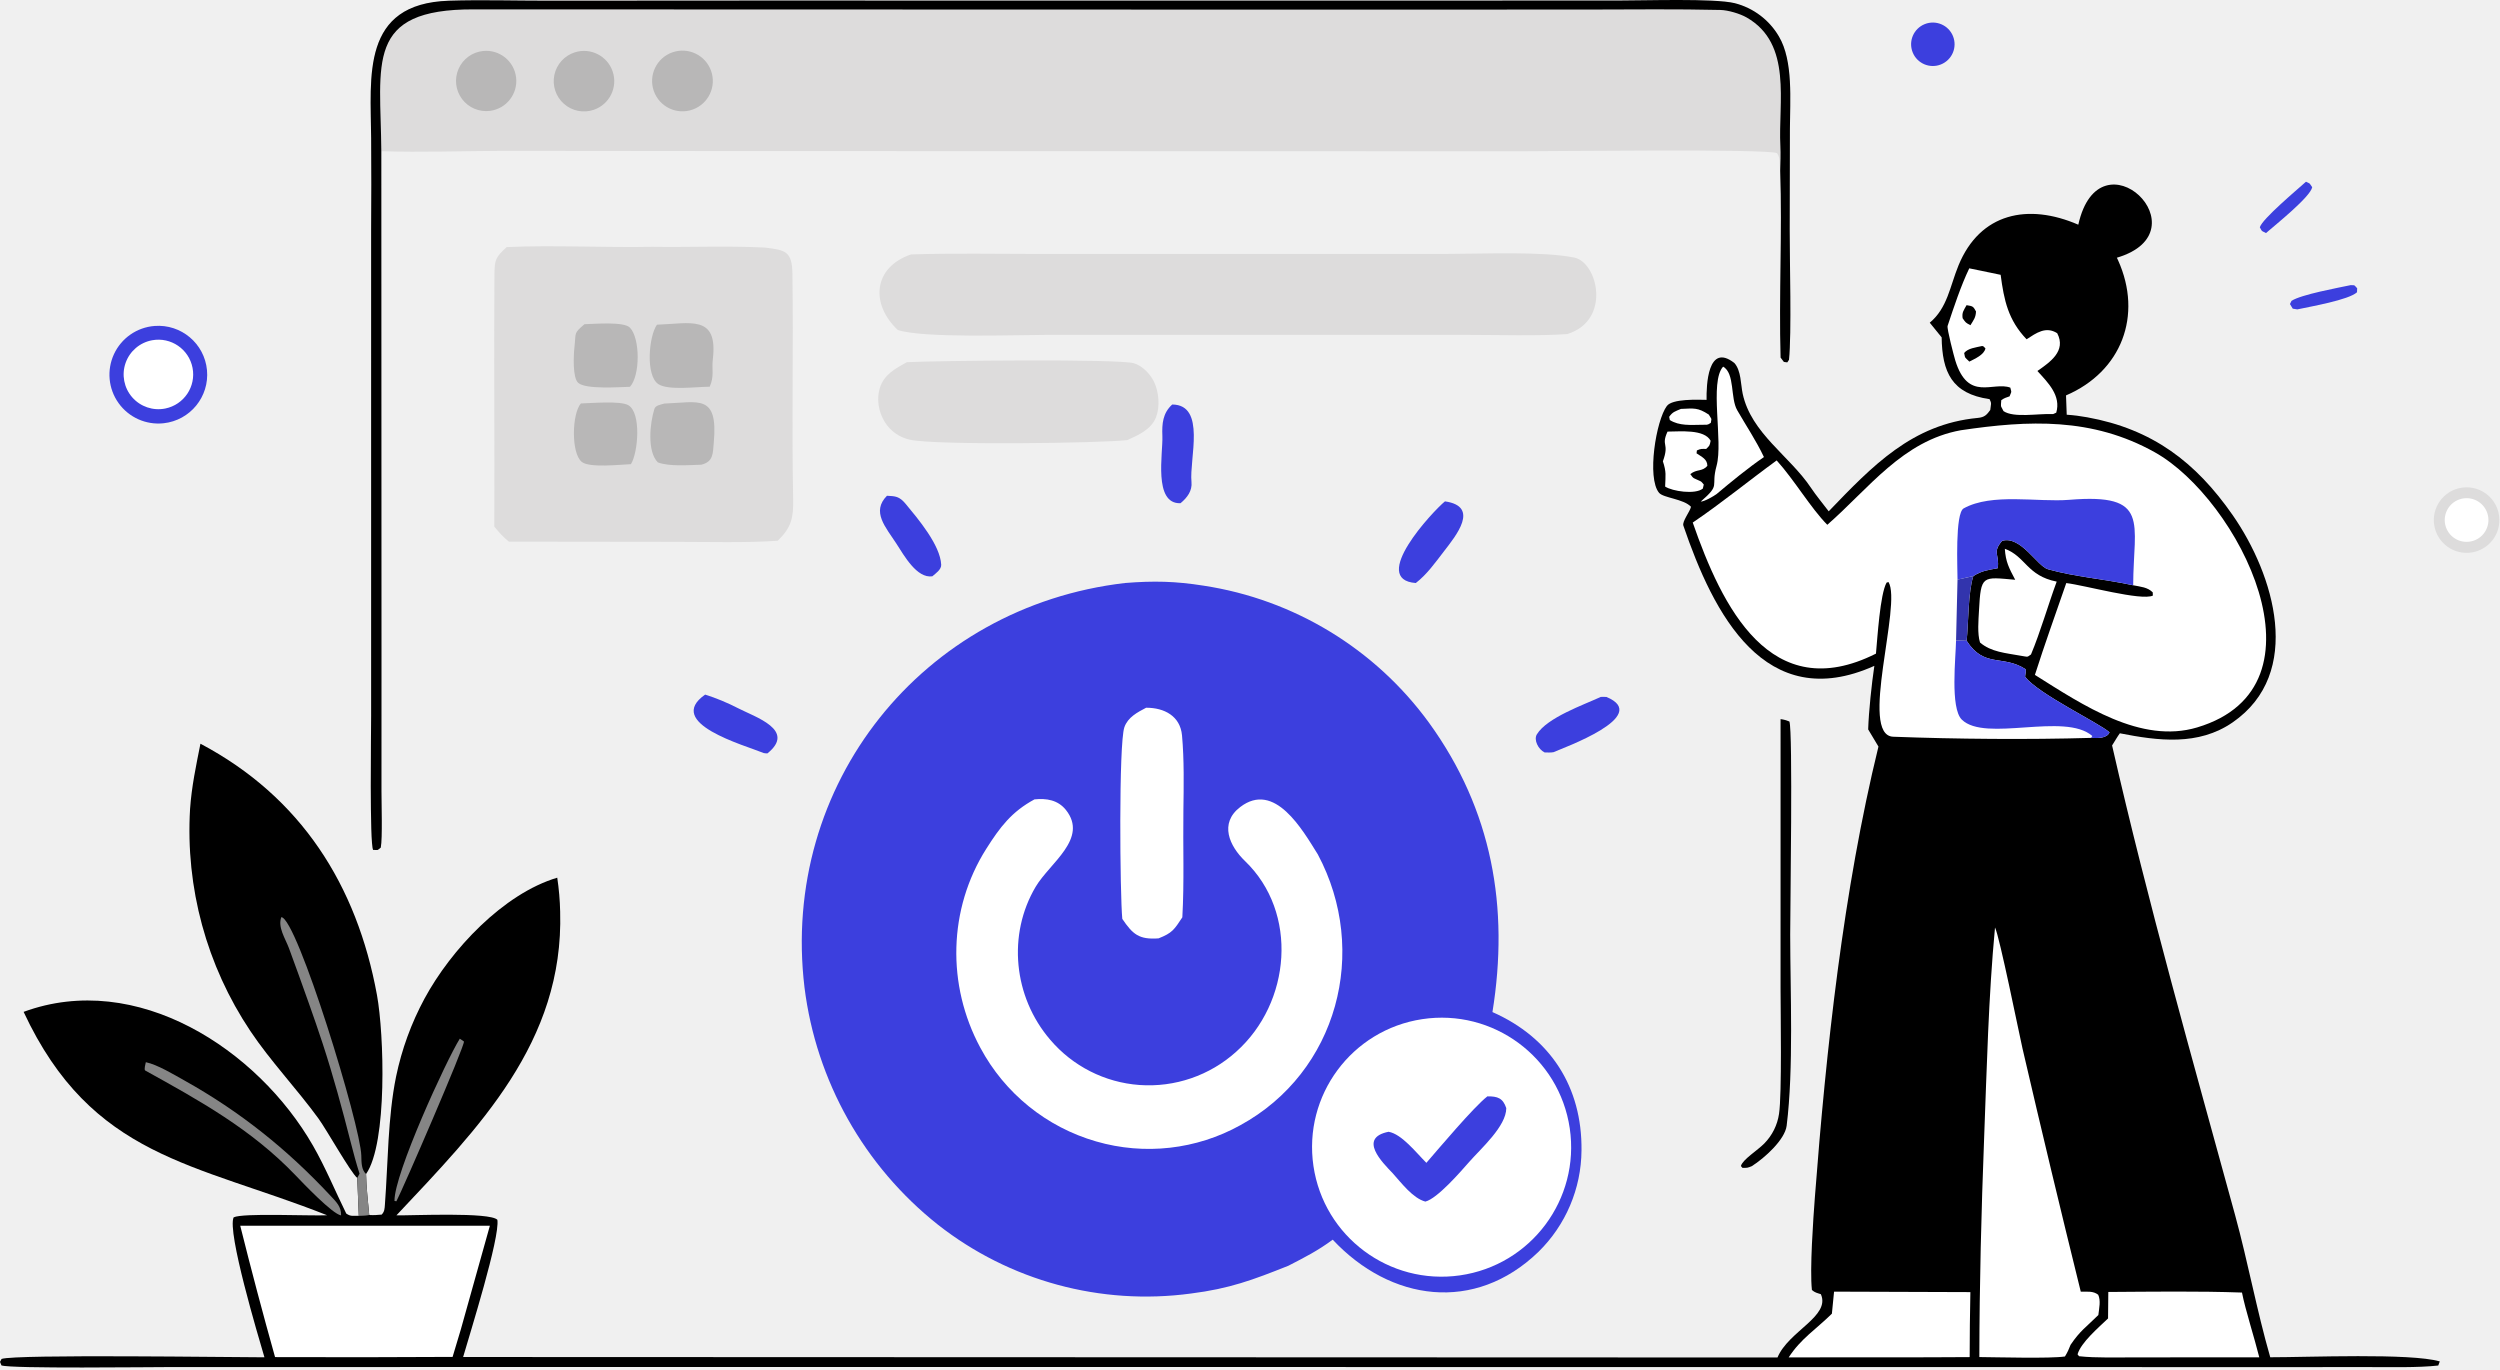
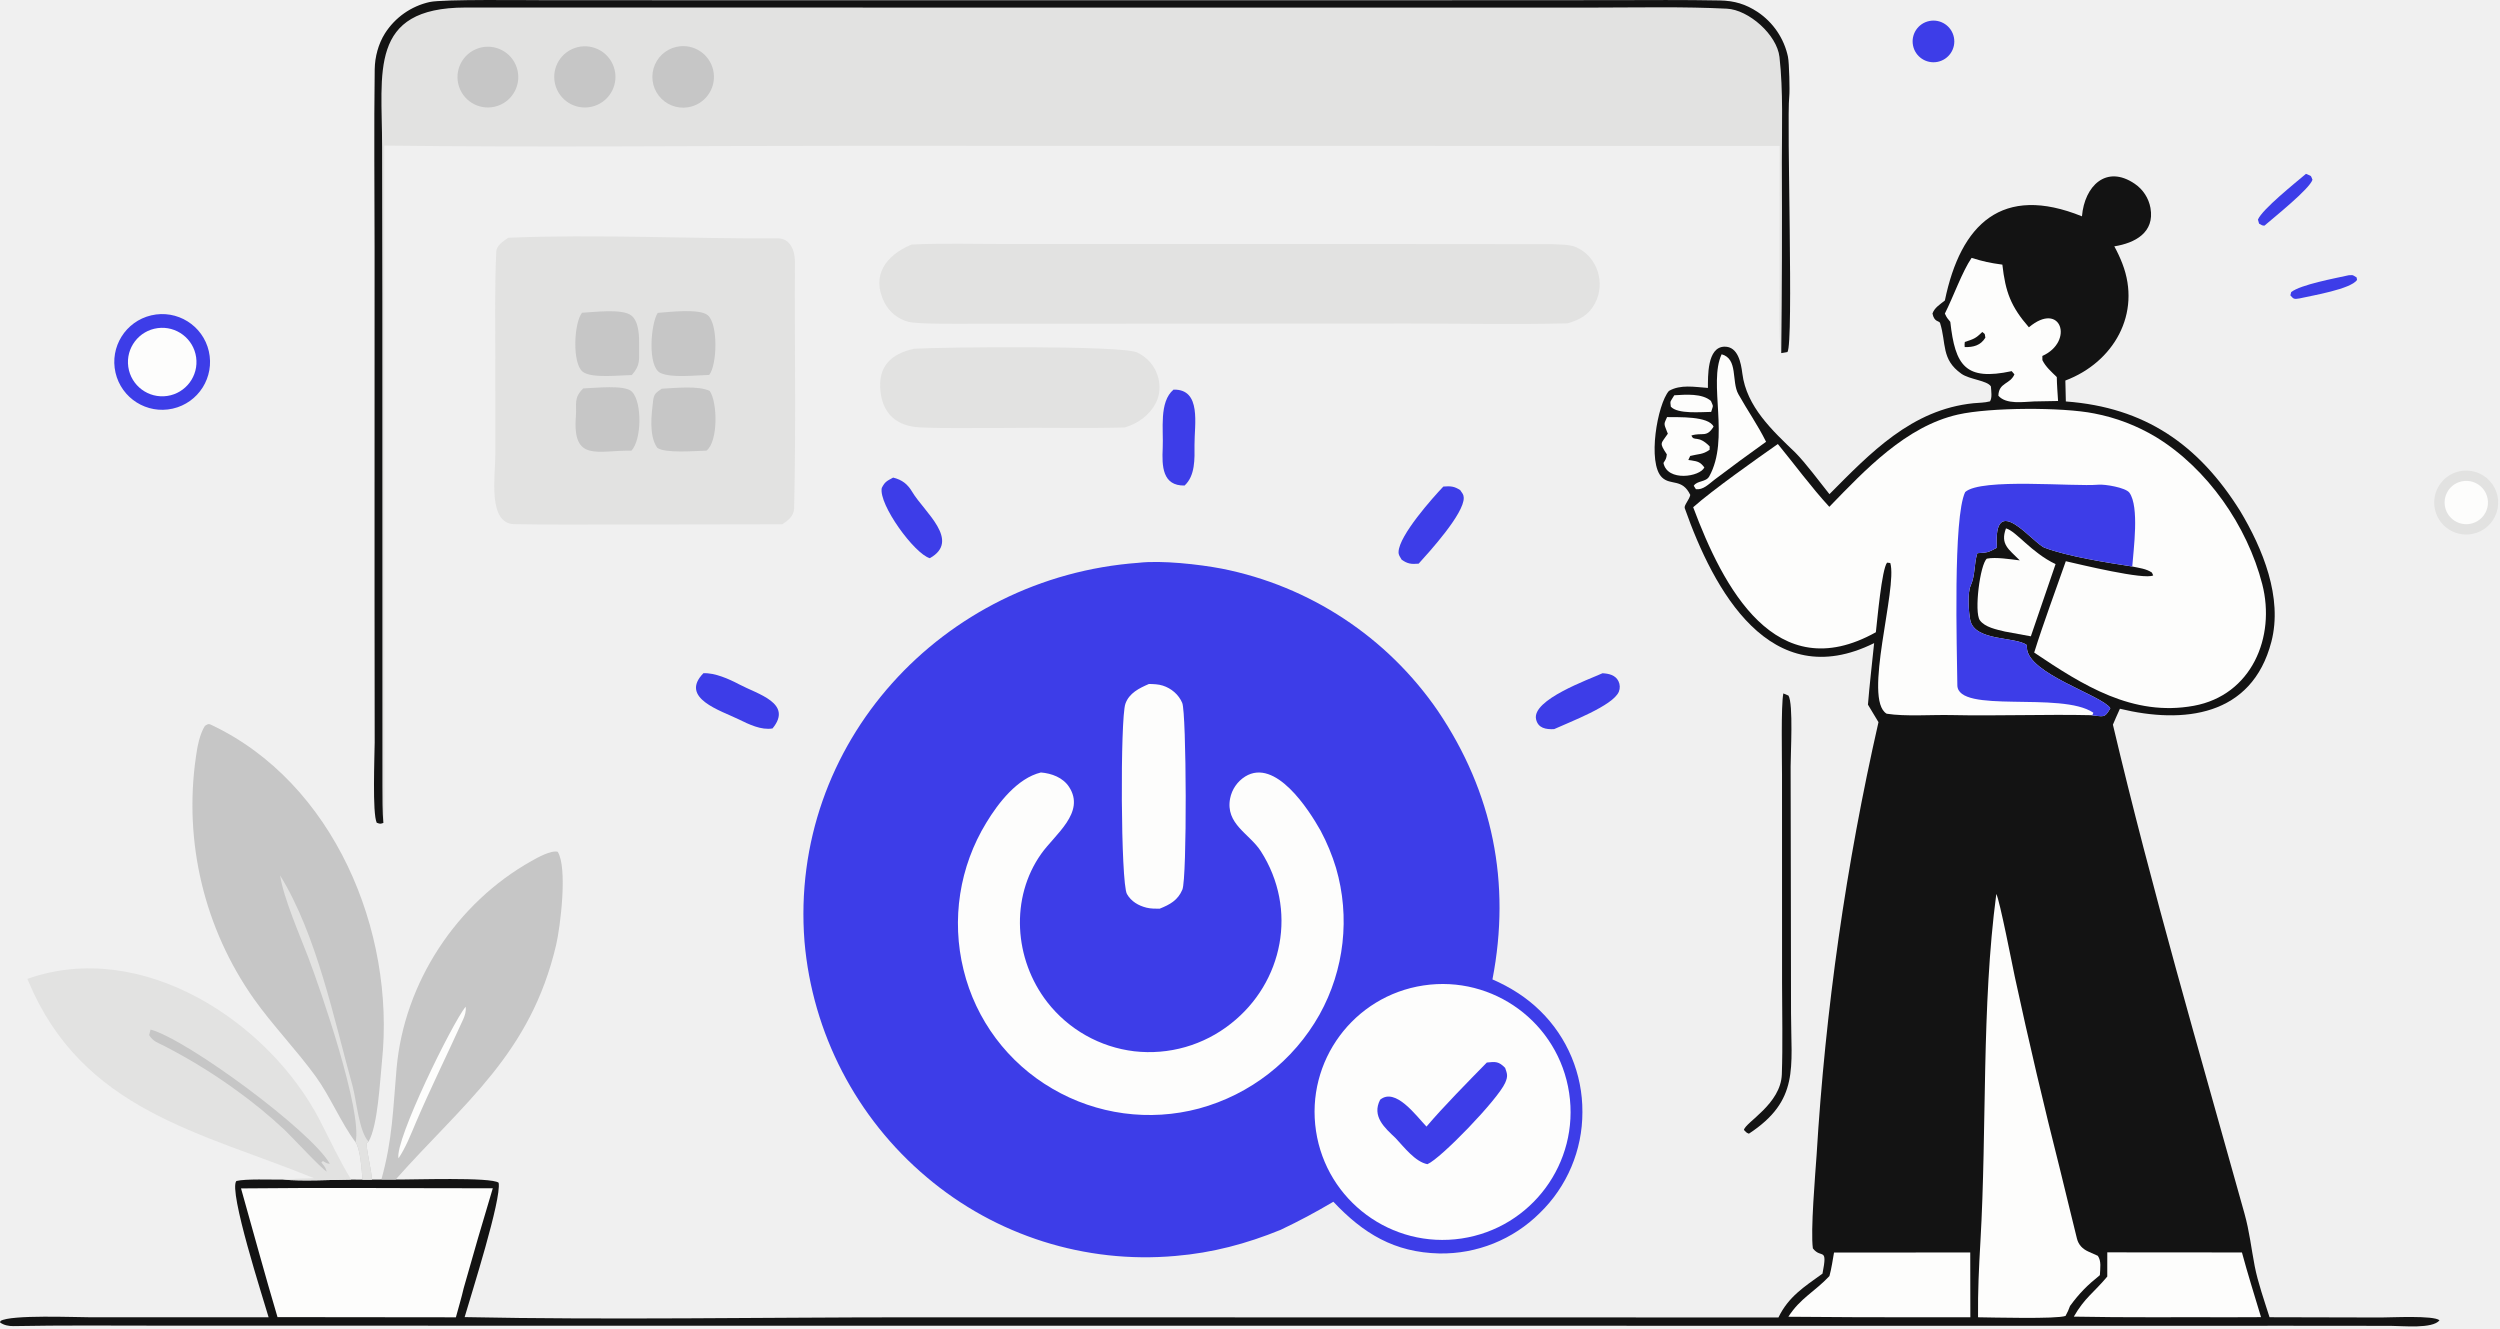
- <svg xmlns="http://www.w3.org/2000/svg" width="1004" height="550" viewBox="0 0 1004 550" fill="none">
-   <path d="M834.646 90.238C843.246 51.736 885.846 92.902 850.138 103.498C850.311 103.851 850.477 104.206 850.635 104.562C860.581 126.657 852.054 149.207 829.713 158.795L829.994 166.548C832.745 166.732 835.482 167.076 838.197 167.577C864.326 172.31 881.763 185.464 896.678 206.922C913.236 230.742 925.343 270.313 896.599 290.13C882.829 299.623 866.681 297.507 851.334 294.489C850.527 295.539 848.993 298.144 848.215 299.378C862.634 362.664 880.474 425.355 897.607 487.953C902.807 506.953 906.293 526.176 911.731 545.076C926.747 545.097 968.016 543.319 979.82 546.746L979.201 548.395C971.069 549.309 959.51 549.014 951.163 549.021L905.177 549.036L755.286 549.007L274.267 548.992L68.951 549.007C60.551 549.007 4.455 549.72 0.584 548.352L0 546.94L0.629 545.745C6.221 543.809 93.755 545.097 106.2 545.09C103.671 536.472 91.135 494.591 93.833 488.889C97.482 487.068 124.286 488.371 131.396 488.054C78.391 467.038 36.89 465.116 9.481 406.364C54.895 389.649 103.481 421.356 125.719 460.133C130.692 468.809 134.616 478.334 139.051 487.355C140.88 488.615 141.567 488.198 144.092 488.248L148.281 487.946C150.324 488.054 151.241 487.967 153.291 487.78C154.436 486.527 154.441 485.592 154.588 483.648C155.842 467.052 155.723 448.679 159.07 432.332C161.338 421.411 165.179 410.878 170.473 401.061C181.125 381.345 202.146 358.928 223.788 352.479C224.47 356.995 224.862 361.55 224.961 366.116C226.487 418.576 192.096 453.068 159.2 488.09C165.459 488.198 196.769 486.7 199.746 489.875C200.849 496.953 188.741 535.457 185.993 544.975L713.845 545.169C718.274 534.535 735.235 528.632 731.259 519.747C729.747 519.258 728.89 519.121 727.665 518.077C726.765 509.804 728.191 489.53 728.861 480.703C733.377 421.502 740.291 357.406 754.385 299.825L750.259 292.936C750.496 285.533 751.656 274.743 752.736 267.409C708.724 287.139 688.068 246.357 676.04 211.093C675.471 209.434 678.727 205.41 679.109 203.521C676.105 200.332 667.996 199.989 666.267 197.9C661.319 191.92 665.086 168.839 669.407 163.045C671.618 160.079 681.917 160.515 685.36 160.582C685.259 154.952 685.771 137.366 696.531 145.791C699.275 148.847 699.073 154.488 699.858 158.11C703.279 174.011 718.677 183.036 727.284 195.9C729.423 199.104 732.188 202.389 734.407 205.348C751.973 187.097 767.889 170.351 794.206 167.844C797.065 167.571 797.836 166.614 799.291 164.654C799.536 162.172 799.953 162.146 799.017 160.303C783.806 158.117 779.975 149.407 779.766 135.482L774.991 129.596C782.107 123.678 783.079 115.011 786.55 106.556C795.193 85.521 814.423 81.483 834.646 90.238Z" fill="black" />
-   <path d="M733.845 210.758C750.532 196.182 764.116 177.016 787.458 172.788C814.725 168.739 840.185 167.585 865.306 181.599C898.86 200.321 937.536 275.666 882.353 292.14C859.803 298.871 836.519 283.181 817.217 271.039C821.106 258.866 825.622 246.256 829.814 234.16C837.253 235.048 859.918 241.381 864.585 239.194L864.542 237.894C862.454 235.795 859.731 235.664 856.685 235.045C845.291 232.559 833.119 231.651 822.431 228.599C818.204 227.39 811.412 214.919 804.023 217.221C799.946 221.972 803.122 222.74 802.287 228.197C798.138 228.975 796.079 229.134 792.514 231.323C790.389 237.384 790.555 250.385 789.813 257.358C796.878 268.343 804.181 262.859 813.342 268.666C813.911 269.027 813.213 271.224 813.292 271.84C818.816 278.849 842.936 290.315 847.185 294.103C846.105 296.622 842.28 296.465 839.774 296.334C814.221 297.077 785.78 296.825 760.313 295.87C746.391 295.347 763.95 242.599 758.411 233.736L757.655 233.981C755.034 238.566 753.975 256.246 753.384 262.498C710.978 283.827 691.496 243.51 679.807 209.859C691.367 202.047 702.206 193.133 713.513 184.906C720.615 192.769 727.291 204.167 733.845 210.758Z" fill="white" />
-   <path d="M786.14 232.782C786.154 228.466 785.095 206.117 788.603 204.169C799.968 197.863 818.348 201.769 831.031 200.725C863.793 198.029 856.771 209.784 856.685 235.045C845.291 232.559 833.119 231.651 822.431 228.599C818.204 227.39 811.412 214.919 804.023 217.221C799.946 221.972 803.122 222.74 802.287 228.197C798.138 228.975 796.079 229.134 792.514 231.323L786.14 232.782Z" fill="#3C3FDE" />
-   <path d="M785.549 257.246C786.997 257.25 788.365 257.226 789.813 257.358C796.878 268.343 804.181 262.859 813.342 268.666C813.911 269.027 813.213 271.224 813.292 271.84C818.816 278.849 842.936 290.315 847.185 294.103C846.105 296.622 842.28 296.465 839.774 296.334L840.278 295.577C829.172 285.888 797.332 298.239 787.875 289.012C783.115 284.369 785.463 263.808 785.549 257.246Z" fill="#3C3FDE" />
-   <path d="M786.14 232.782L792.514 231.323C790.389 237.384 790.555 250.385 789.813 257.358C788.365 257.226 786.997 257.25 785.549 257.246L786.14 232.782Z" fill="#3234AD" />
-   <path d="M96.483 492.266H196.731L185.052 533.959L181.761 544.932C157.995 545.076 134.229 545.105 110.462 545.011C105.545 527.501 100.884 509.912 96.483 492.266Z" fill="white" />
-   <path d="M801.199 372.473C803.058 376.284 810.786 414.678 812.233 421.057C819.803 453.675 827.603 486.239 835.64 518.739C838.341 518.768 840.624 518.401 842.633 519.97C843.735 522.353 843.015 525.341 842.698 528.113C837.923 532.858 835.395 534.362 831.542 540.086C830.721 542.131 830.411 542.873 829.288 544.759C823.533 545.659 801.912 545.054 794.905 544.997C794.955 515.362 795.697 486.621 796.828 456.988C797.894 429.131 798.571 400.232 801.199 372.473Z" fill="white" />
-   <path d="M846.695 518.854C864.499 518.746 882.613 518.458 900.38 519.092C901.684 525.845 905.443 537.494 907.33 545.112L894.698 545.104L858.19 545.126C851.341 545.119 841.539 545.414 834.942 544.658L834.351 543.902C835.654 539.193 842.878 533.059 846.595 529.488L846.695 518.854Z" fill="white" />
-   <path d="M736.56 518.725L791.304 518.912C791.124 527.609 791.03 536.314 791.016 545.011L774.422 545.09L718.339 545.126C723.207 537.602 729.243 533.923 735.689 527.573L736.56 518.725Z" fill="white" />
-   <path d="M790.857 107.761L803.461 110.368C804.815 120.633 806.486 128.523 813.875 136.255C817.772 133.728 821.596 130.918 826.169 133.812C829.922 140.959 823.245 145.476 818.218 148.992C822.503 153.685 827.797 158.89 825.787 165.728L824.563 166.28C818.204 166.05 808.798 167.9 804.613 165.11C803.288 162.521 803.547 163.676 803.713 160.705C804.981 159.812 805.607 159.673 807.04 159.174C807.926 156.837 807.89 157.969 807.343 155.677C800.393 153.089 790.418 161.473 785.254 144.802C784.75 143.165 781.811 131.945 782.157 130.887C784.627 123.446 787.501 114.745 790.857 107.761Z" fill="white" />
-   <path d="M796.028 138.953C796.712 139.061 796.662 139.261 797.353 139.912C796.82 142.534 793.054 144.093 790.886 145.221C788.97 143.285 789.265 144.113 788.805 141.76C790.346 139.837 793.407 139.567 796.028 138.953Z" fill="black" />
-   <path d="M789.77 122.558C792.24 122.963 792.449 122.963 793.565 125.085C793.45 127.556 792.636 128.453 791.325 130.612C789.366 129.557 789.46 129.625 788.185 127.788C787.868 125.444 788.553 124.771 789.77 122.558Z" fill="black" />
-   <path d="M805.139 220.392C813.529 223.457 813.983 231.206 825.967 233.579C822.503 242.972 819.428 253.834 815.647 262.833C813.832 264.172 814.401 263.738 811.354 263.316C805.571 262.261 799.579 261.856 795.178 258.03C794.055 254.467 794.559 249.058 794.761 245.234C795.524 230.836 796.05 231.677 809.309 232.844C806.824 228.127 805.485 225.7 805.139 220.392Z" fill="white" />
-   <path d="M692.008 147.24C696.804 150.001 694.838 159.825 697.661 164.739C701.342 171.142 705.209 176.855 708.4 183.554C702.141 187.823 695.184 193.532 689.4 198.399C688.205 199.301 684.352 201.495 683.027 201.425C691.251 194.283 686.945 195.887 689.379 187.046C692.08 177.254 686.419 153.408 692.008 147.24Z" fill="white" />
-   <path d="M58.564 426.578C63.18 427.53 69.804 431.545 74.053 433.916C96.35 446.362 115.295 461.523 132.647 480.127C135.027 482.676 137.112 484.584 136.975 488.104C133.539 487.622 121.545 474.986 118.616 471.934C100.886 453.454 80.287 442.094 58.335 429.926C57.74 429.596 58.432 427.276 58.564 426.578Z" fill="#858585" />
-   <path d="M669.681 173.328C674.694 173.32 684.445 172.262 686.988 177.005C686.592 179.033 686.599 178.923 685.216 180.287C683.423 180.285 683.12 180.144 681.471 180.892L681.334 182.056C683.495 183.536 685.641 184.392 685.677 187.058C683.675 189.518 681.377 188.281 678.828 190.411C680.196 192.41 680.11 191.904 682.63 193.128C683.372 193.39 683.603 193.884 684.237 194.596L683.855 196.222C680.765 198.692 671.597 197.306 668.716 195.404C668.86 190.816 669.27 189.687 667.816 185.263C670.567 177.67 666.937 179.337 669.681 173.328Z" fill="white" />
-   <path d="M184.654 417.134L186.32 418.263C186.746 419.878 161.713 477.715 159.19 482.438L158.426 482.287C158.266 471.437 179.168 425.935 184.654 417.134Z" fill="#858585" />
-   <path d="M675.054 164.219C680.297 164.007 681.788 163.586 686.246 166.496C687.513 168.721 687.391 167.622 687.067 169.819C685.497 170.853 685.706 170.507 683.495 170.593C679.051 170.638 674.406 171.092 670.603 168.689L670.336 167.403C671.762 165.376 672.655 165.258 675.054 164.219Z" fill="white" />
-   <path d="M451.835 234.132C463.28 233.216 472.03 233.402 483.347 235.2C519.696 240.739 552.315 260.585 573.936 290.314C599.287 325.346 606.151 364.47 599.366 406.446C622.68 416.743 635.42 436.569 635.132 462.02C635.024 477.377 628.78 492.05 617.797 502.784C592.28 527.4 558.48 522.677 535.217 497.853C529.203 502.302 523.996 504.937 517.42 508.321C503.088 514.045 493.761 517.522 478.284 519.481C442.069 524.376 405.415 514.405 376.677 491.841C347.013 468.327 327.769 434.106 323.084 396.549C313.304 315.057 370.37 243.593 451.835 234.132Z" fill="#3C3FDE" />
-   <path d="M571.141 409.294C599.633 404.97 626.216 424.627 630.415 453.131C634.614 481.632 614.837 508.119 586.302 512.194C557.947 516.241 531.659 496.614 527.482 468.291C523.305 439.962 542.822 413.591 571.141 409.294Z" fill="white" />
-   <path d="M597.335 440.297C601.441 440.248 603.601 441.011 604.919 445.028C604.926 452.304 594.743 461.256 590.054 466.599C586.446 470.717 577.205 481.358 572.423 482.56C567.41 481.221 562.859 475.13 559.286 471.156C555.203 466.894 545.242 457.004 557.652 454.521C562.931 455.424 568.664 462.833 572.834 466.995C577.76 461.307 591.898 444.516 597.335 440.297Z" fill="#3C3FDE" />
-   <path d="M415.436 321.033C420.205 320.533 424.826 321.23 428.066 325.264C437.207 336.775 421.604 346.539 415.924 356.125C404.555 375.31 406.955 400.31 421.759 417.551C430.776 428.169 443.683 434.72 457.578 435.733C471.811 436.761 485.846 431.941 496.441 422.386C518.522 402.669 521.511 366.495 500.006 345.807C493.74 339.783 489.534 330.64 498.061 324.115C511.932 313.493 523.096 333.321 529.239 343.13C549.996 382.025 537.19 430.524 498.111 451.889C480.466 461.681 459.64 464.028 440.254 458.413C420.283 452.669 403.49 439.087 393.699 420.762C380.176 395.66 380.783 365.037 396.096 340.866C401.651 332.098 406.286 325.987 415.436 321.033Z" fill="white" />
-   <path d="M460.284 284.226C467.607 284.205 473.991 287.582 474.697 295.339C475.583 305.138 475.389 315.638 475.252 325.488C475.05 339.67 475.626 354.273 474.827 368.394C471.548 373.366 470.776 374.687 465.284 376.845C457.37 377.427 454.888 375.167 450.715 369.023C449.786 359.451 449.233 298.67 451.555 292.044C452.957 288.044 456.778 286.07 460.284 284.226Z" fill="white" />
-   <path d="M153.136 60.722L153.203 263.659L153.195 317.74C153.189 322.617 153.633 336.572 152.923 340.385C151.23 341.709 152.193 341.331 149.857 341.321C148.394 339.015 149.048 293.372 149.048 287.518L149.045 92.362C149.144 80.09 149.146 67.818 149.053 55.546C148.882 30.666 144.927 1.433 180.307 0.288C193.479 -0.138 206.799 0.291 219.987 0.277L301.905 0.225L544.27 0.242L650.084 0.217C660.116 0.23 688.522 -0.724 696.646 1.268C704.114 3.165 710.517 7.979 714.406 14.631C720.262 24.504 718.843 40.393 718.828 51.828L718.742 92.029C718.713 104.398 719.549 133.95 718.461 144.488L717.777 145.529L716.416 145.35C716.293 145.188 715.091 143.609 715.091 143.609C714.363 118.816 715.789 93.286 714.925 68.534C714.507 65.741 715.17 63.592 713.636 61.491C709.228 59.699 623.213 60.756 610.933 60.753L284.698 60.661L202.21 60.576C186.037 60.635 169.218 61.249 153.136 60.722Z" fill="#DDDCDC" />
-   <path d="M153.136 60.722L153.203 263.659L153.195 317.74C153.189 322.617 153.633 336.572 152.923 340.385C151.23 341.709 152.193 341.331 149.857 341.321C148.394 339.015 149.048 293.372 149.048 287.518L149.045 92.362C149.144 80.09 149.146 67.818 149.053 55.546C148.882 30.666 144.927 1.433 180.307 0.288C193.479 -0.138 206.799 0.291 219.987 0.277L301.905 0.225L544.27 0.242L650.084 0.217C660.116 0.23 688.522 -0.724 696.646 1.268C704.114 3.165 710.517 7.979 714.406 14.631C720.262 24.504 718.843 40.393 718.828 51.828L718.742 92.029C718.713 104.398 719.549 133.95 718.461 144.488L717.777 145.529L716.416 145.35C716.293 145.188 715.091 143.609 715.091 143.609C714.363 118.816 715.789 93.286 714.925 68.534C715.026 65.707 715.155 61.627 715.004 58.766C714.068 41.105 719.981 17.594 701.435 7.01C698.734 5.47 694.017 4.076 690.913 4.002C673.491 3.587 655.99 3.801 638.553 3.831L534.626 3.865L190.298 3.765C146.304 3.593 152.9 25.446 153.136 60.722Z" fill="black" />
-   <path d="M270.046 21.016C276.378 18.8 283.312 22.114 285.562 28.432C287.813 34.75 284.535 41.699 278.226 43.982C271.87 46.283 264.855 42.975 262.588 36.61C260.321 30.244 263.666 23.249 270.046 21.016Z" fill="#B8B7B7" />
-   <path d="M230.857 21.015C237.2 19.006 243.98 22.468 246.069 28.783C248.159 35.098 244.782 41.918 238.491 44.087C234.351 45.514 229.764 44.604 226.482 41.706C223.2 38.808 221.731 34.369 222.636 30.085C223.542 25.802 226.683 22.338 230.857 21.015Z" fill="#B8B7B7" />
-   <path d="M194.002 20.478C200.591 19.799 206.503 24.541 207.268 31.119C208.033 37.696 203.368 43.668 196.799 44.519C192.472 45.079 188.178 43.269 185.559 39.781C182.94 36.292 182.402 31.664 184.15 27.668C185.898 23.672 189.662 20.925 194.002 20.478Z" fill="#B8B7B7" />
-   <path d="M203.47 99.23C221.993 98.386 243.006 99.489 261.838 99.121C276.895 99.347 292.1 98.664 307.133 99.422C315.411 100.41 318.111 100.879 318.238 109.928C318.663 140.056 317.924 170.16 318.527 200.293C318.681 207.987 317.861 211.813 312.33 217.16C300.34 218.054 283.425 217.603 271.075 217.607L204.36 217.522C201.718 215.35 200.715 214.087 198.513 211.496C198.67 177.937 198.326 144.252 198.561 110.687C198.608 104.042 199.013 103.442 203.47 99.23Z" fill="#DDDCDC" />
-   <path d="M234.724 130.198C238.838 130.099 250.548 129.062 252.976 131.58C257.145 135.903 257.122 150.859 252.991 155.342C248.851 155.438 235.24 156.459 232.216 153.763C229.872 151.673 230.356 142.507 230.709 139.334C231.376 133.323 230.312 133.987 234.724 130.198Z" fill="#B8B7B7" />
-   <path d="M263.83 130.396C277.186 129.962 288.41 126.19 286.275 144.2C285.762 148.533 286.945 150.824 285.024 155.303C279.699 155.324 268.493 156.86 264.476 154.317C259.153 150.947 260.549 135.043 263.83 130.396Z" fill="#B8B7B7" />
-   <path d="M266.765 162.075C280.608 161.585 288.424 158.036 286.659 177.7C286.267 182.068 286.543 185.46 281.615 186.63C276.447 186.769 268.791 187.431 264.191 185.694C259.761 181.234 261.038 169.754 262.816 164.191C263.276 162.751 265.449 162.478 266.765 162.075Z" fill="#B8B7B7" />
-   <path d="M233.281 162.026C237.605 161.906 249.037 160.908 252.266 162.69C257.65 165.661 256.27 181.829 253.38 186.407C248.901 186.596 236.725 187.965 233.659 185.513C229.283 182.014 229.688 166.104 233.281 162.026Z" fill="#B8B7B7" />
-   <path d="M365.863 102.178C382.526 101.631 400.62 101.986 417.379 101.99L504.111 101.982L581.44 101.97C595.499 101.963 619.432 100.844 632.237 103.443C641.672 105.357 647.203 128.676 629.414 134.16C618.25 134.996 600.281 134.479 588.462 134.481L512.962 134.48L420.51 134.485C407.667 134.49 370.851 135.906 360.56 132.524C349.454 122.074 350.689 107.338 365.863 102.178Z" fill="#DDDCDC" />
-   <path d="M80.496 298.674C120.862 320.028 143.341 355.48 151.402 399.658C154.253 415.285 155.659 458.974 147.015 471.494C147.079 476.527 147.822 482.848 148.281 487.946L144.092 488.248L143.462 473.057C140.87 470.99 131.135 453.655 127.907 449.216C119.306 437.392 108.492 425.989 100.528 414.041C82.96 387.767 74.462 356.474 76.328 324.927C76.951 315.859 78.728 307.587 80.496 298.674Z" fill="black" />
-   <path d="M143.462 473.057C143.771 472.488 144.082 471.926 144.392 471.358C143.043 467.139 141.895 462.855 140.803 458.557C137.44 445.338 133.863 432.168 129.62 419.201C127.849 413.786 125.981 408.403 124.076 403.034C121.455 395.629 118.787 388.242 116.073 380.871C114.571 376.853 111.451 372.322 112.977 368.323C119.288 368.682 144.826 452.021 145.102 464.1C145.165 466.879 145.128 469.738 147.015 471.494C147.079 476.527 147.822 482.848 148.281 487.946L144.092 488.248L143.462 473.057Z" fill="#858585" />
-   <path d="M364.208 145.45C375.488 144.86 449.137 144.042 455.367 145.881C458.767 146.884 461.889 150.14 463.419 153.248C465.406 157.284 465.927 163.324 464.26 167.574C462.346 172.452 457.186 174.727 452.742 176.738C441.686 178.015 375.768 178.868 365.463 176.603C361.155 175.655 357.496 173.089 355.212 169.289C352.83 165.327 351.958 160.271 353.344 155.806C355.023 150.395 359.596 147.983 364.208 145.45Z" fill="#DDDCDC" />
-   <path d="M62.046 130.909C72.741 130.07 82.129 137.968 83.126 148.647C84.124 159.325 76.362 168.826 65.695 169.98C58.655 170.742 51.75 167.654 47.625 161.899C43.501 156.143 42.798 148.614 45.785 142.195C48.772 135.776 54.986 131.463 62.046 130.909Z" fill="#3C3FDE" />
-   <path d="M61.1 136.644C68.631 135.266 75.87 140.207 77.325 147.721C78.781 155.236 73.913 162.521 66.41 164.053C61.489 165.058 56.407 163.344 53.101 159.563C49.796 155.783 48.776 150.518 50.43 145.777C52.085 141.036 56.16 137.549 61.1 136.644Z" fill="white" />
-   <path d="M715.076 288.787C716.733 289.033 717.078 289.204 718.62 289.75C720.06 293.442 718.936 365.25 718.944 375.337C718.965 398.173 720.37 429.226 717.518 452.103C716.819 457.707 708.659 465.072 703.517 468.334C701.709 469.09 701.659 468.996 699.779 469.018L699.145 468.276C699.844 465.648 705.843 461.991 708.558 459.205C711.734 455.969 713.801 451.81 714.457 447.326C715.659 439.403 715.069 406.218 715.069 396.837L715.076 288.787Z" fill="black" />
-   <path d="M987.238 196.141C991.149 195.11 995.319 195.935 998.538 198.378C1001.76 200.821 1003.69 204.61 1003.75 208.654C1003.85 214.663 999.863 219.973 994.066 221.559C987.029 223.483 979.769 219.322 977.875 212.279C975.981 205.237 980.18 197.999 987.238 196.141Z" fill="#DDDCDC" />
-   <path d="M987.728 200.546C992.33 198.962 997.35 201.432 998.898 206.049C1000.45 210.666 997.933 215.66 993.309 217.173C988.729 218.671 983.795 216.195 982.261 211.628C980.727 207.061 983.169 202.114 987.728 200.546Z" fill="white" />
-   <path d="M470.766 162.45C484.492 162.547 477.571 184.426 478.5 193.542C478.867 197.1 476.8 199.855 474.092 202.089C463.077 202.497 467.1 181.964 466.813 175.114C466.604 170.122 466.978 165.88 470.766 162.45Z" fill="#3C3FDE" />
-   <path d="M580.295 201.348C594.426 203.386 584.703 215.162 579.877 221.431C576.435 225.897 573.064 230.687 568.584 234.142C549.837 232.754 575.412 205.338 580.295 201.348Z" fill="#3C3FDE" />
-   <path d="M283.181 278.951C287.523 280.302 292.257 282.273 296.301 284.368C303.336 288.014 319.85 293.182 308.184 302.574C308.042 302.561 306.953 302.52 306.777 302.448C298.853 299.2 266.779 290.406 283.181 278.951Z" fill="#3C3FDE" />
-   <path d="M356.205 199.098C359.526 199.285 361.111 199.216 363.758 202.413C368.638 208.306 377.627 218.897 377.985 226.804C378.075 228.767 375.721 230.325 374.407 231.454C368.202 232.315 363.168 223.254 359.978 218.307C355.742 211.74 349.822 205.53 356.205 199.098Z" fill="#3C3FDE" />
-   <path d="M642.867 279.883C642.99 279.879 644.949 279.81 645.158 279.898C663.53 287.562 627.57 300.426 623.839 302.091C622.572 302.282 621.585 302.196 620.303 302.175C617.768 300.944 615.859 297.119 617.206 294.913C621.29 288.194 635.975 283.08 642.867 279.883Z" fill="#3C3FDE" />
-   <path d="M772.974 9.687C777.454 7.889 782.539 10.065 784.332 14.543C786.125 19.021 783.943 24.103 779.456 25.889C774.984 27.671 769.913 25.494 768.127 21.025C766.334 16.555 768.509 11.482 772.974 9.687Z" fill="#3C3FDE" />
-   <path d="M944.004 114.515C946.013 114.607 945.149 114.247 946.64 115.768L946.575 117.372C943.204 120.465 927.993 123.093 922.599 124.253L920.762 123.96L919.639 122.1L920.265 120.828C924.039 118.31 938.969 115.579 944.004 114.515Z" fill="#3C3FDE" />
-   <path d="M926.085 72.978C928.072 73.959 927.237 73.286 928.584 75.188C927.813 79.119 913.776 90.316 910.031 93.591C907.906 92.468 908.67 93.253 907.546 91.291C908.454 87.96 922.376 76.316 926.085 72.978Z" fill="#3C3FDE" />
+ <svg xmlns="http://www.w3.org/2000/svg" width="1003" height="533" viewBox="0 0 1003 533" fill="none">
+   <path d="M835.283 86.789C836.298 74.614 845.027 65.95 856.45 73.73C859.777 75.984 862.053 79.481 862.766 83.431C864.524 93.311 856.536 97.52 848.261 98.832C849.5 101.074 850.58 103.397 851.502 105.786C859.223 125.773 848.06 145.353 828.621 152.67L828.815 161.063C860.469 163.423 882.039 178.286 898.741 204.994C907.794 220.092 915.896 239.714 911.273 257.488C903.444 287.572 875.896 290.499 850.508 284.35C850.22 284.978 847.678 290.647 847.699 290.735C863.249 356.63 882.306 421.646 900.477 486.848C902.529 494.206 903.156 500.571 904.582 507.95C905.857 514.531 908.514 522.062 910.538 528.47L955.285 528.578C959.34 528.585 976.416 527.656 978.735 529.708C975.955 533.221 963.971 531.94 959.109 531.933L919.656 531.897L771.284 531.904L198.732 531.875L63.608 531.853C44.284 531.832 24.79 531.673 5.464 532.033C3.559 532.069 1.561 531.695 0 530.55L0.215 529.96C4.452 527.375 30.194 528.491 36.712 528.498L107.761 528.477C105.638 521.097 91.564 477.661 94.83 473.816C98.494 472.888 108.817 473.32 113.48 473.269C121.732 473.932 132.422 473.341 140.909 473.255L145.437 473.291L149.226 473.269L153.003 473.24L158.73 473.233C165.081 473.334 197.257 472.146 200.051 474.522C201.255 481.095 189.131 519.06 186.413 528.426C244.415 529.622 306.408 528.506 364.689 528.506L713.516 528.563C717.542 520.219 723.815 516.295 731.183 510.981C733.372 499.894 730.708 505.272 727.323 500.844C726.358 493.731 728.266 471.44 728.813 463.514C732.335 405.01 740.639 346.889 753.646 289.737L749.419 282.705C750.067 274.642 751.083 266.104 751.904 258.016C710.174 278.727 687.488 236.723 675.914 203.862C675.525 202.767 677.808 200.402 678.139 198.567C674.913 191.827 670.267 194.9 666.789 191.54C660.847 185.811 664.923 162.159 669.576 156.841C674.221 154.152 679.774 155.253 685.219 155.637C685.248 151.14 684.823 139.17 691.902 139.085C697.29 139.02 698.5 145.622 699.025 149.838C700.696 163.175 711.111 172.765 720.279 181.576C724.701 186.059 729.865 193.147 733.97 198.257C750.449 181.68 766.898 164.34 791.739 161.778C794.13 161.531 796.031 161.64 798.393 161.02C799.33 159.512 798.869 156.942 798.754 155.036C797.255 152.616 790.226 152.299 786.899 149.942C778.732 144.161 780.935 137.772 778.357 129.607C778.04 128.611 776.016 129.368 775.311 125.789C776.117 123.46 778.256 122.185 780.28 120.562C786.632 89.809 803.277 73.834 835.283 86.789Z" fill="#131313" />
+   <path d="M733.92 203.338C748.346 188.449 764.68 171.055 785.509 166.323C798.386 163.398 827.526 163.318 840.238 165.885C848.981 167.561 857.365 170.769 864.999 175.361C885.597 187.946 901.579 210.945 907.614 234.369C913.08 255.586 903.329 278.924 880.152 283.163C855.629 287.649 835.571 274.879 816.118 261.809C819.769 250.088 824.71 236.877 828.801 225.16C834.455 226.454 860.433 232.751 863.868 230.846L863.342 229.718C861.146 228.185 858.171 227.855 855.463 227.285C845.092 225.682 829.968 223.333 820.396 219.788C815.556 217.997 799.625 196.52 801.159 219.749C797.414 221.782 797.436 221.639 793.302 221.94C791.897 226.554 792.56 230.652 790.644 234.917C789.268 237.968 789.823 245.432 790.45 248.698C792.128 257.392 808.656 255.321 813.165 258.807L813.194 259.863C813.504 270.305 843.241 278.879 846.669 284.128C844.343 288.371 843.796 287.374 838.97 286.937C820.634 286.528 801.282 287.291 782.887 286.885C774.936 286.71 764.45 287.533 756.931 286.343C747.301 280.676 761.374 236.004 758.386 225.887L757.089 225.729C754.957 228.406 753.178 248.666 752.595 253.657C712.306 276.172 691.24 235.457 679.306 203.496C687.012 196.643 704.521 184.271 713.271 178.139C720.171 186.549 726.538 195.303 733.92 203.338Z" fill="#FDFDFC" />
+   <path d="M838.97 286.937L839.64 286.674L839.835 285.928C827.022 277.207 785.394 286.597 785.286 274.895C785.141 260.372 783.499 207.661 788.426 197.419C794.756 191.659 831.963 195.339 841.959 194.455C844.444 194.236 852.82 195.591 854.325 197.682C858.366 203.32 855.953 220.455 855.463 227.285C845.092 225.682 829.968 223.333 820.396 219.788C815.556 217.997 799.625 196.52 801.159 219.749C797.414 221.782 797.436 221.639 793.301 221.94C791.897 226.554 792.56 230.652 790.644 234.917C789.268 237.968 789.823 245.432 790.449 248.698C792.128 257.392 808.656 255.321 813.165 258.806L813.194 259.863C813.504 270.305 843.241 278.879 846.669 284.128C844.343 288.371 843.796 287.374 838.97 286.937Z" fill="#3D3DE8" />
+   <path d="M96.701 476.79C130.126 476.416 164.223 476.754 197.706 476.739C193.695 490.045 189.808 503.379 186.047 516.756C185.205 520.456 183.908 524.79 182.901 528.506L111.336 528.426C106.273 511.442 101.534 493.868 96.701 476.79Z" fill="#FDFDFC" />
+   <path d="M800.921 358.649C802.333 361.409 807.36 387.278 808.347 391.924C813.943 417.801 819.993 443.578 826.496 469.245C828.794 478.417 830.962 487.798 833.281 496.964C833.9 499.426 835.535 501.082 837.818 502.118L841.642 503.832C843.14 505.999 842.593 508.764 842.471 511.593C837.436 515.64 834.289 518.779 830.493 523.955C829.852 525.726 829.579 526.266 828.693 527.944C825.236 529.269 798.941 528.549 793.59 528.491C793.489 517.9 793.935 508.627 794.548 498.087C797.176 452.548 794.936 403.86 800.921 358.649Z" fill="#FDFDFC" />
+   <path d="M845.445 502.443L899.468 502.486C901.78 511.075 904.56 519.902 907.124 528.441L894.96 528.484C873.937 528.397 853.072 528.657 832.02 528.232C836.378 520.629 839.979 518.699 845.438 512.155L845.445 502.443Z" fill="#FDFDFC" />
+   <path d="M735.814 502.507L790.464 502.5L790.507 528.498L773.726 528.491C754.979 528.527 736.232 528.455 717.484 528.282C722.324 520.751 727.928 518.376 733.97 511.953C734.777 509.037 735.288 505.524 735.814 502.507Z" fill="#FDFDFC" />
+   <path d="M791.004 103.466C796.002 104.989 798.17 105.461 803.349 106.172C804.58 117.134 806.755 123.005 813.993 131.314C826.9 120.479 832.28 137.008 819.395 142.811L819.409 144.488C820.735 147.197 823.025 149.155 825.185 151.272C825.222 154.282 825.51 157.821 825.697 160.876L816.161 161.053C811.653 161.217 804.875 162.369 801.75 158.766C801.887 153.413 806.467 154.243 808.188 150.19L807.086 148.904C788.527 152.88 784.421 146.743 782.462 129.139C781.332 127.764 781.029 127.486 780.28 125.8C783.759 118.896 787.223 108.992 791.004 103.466Z" fill="#FDFDFC" />
+   <path d="M795.282 133.189C796.636 134.285 796.168 133.587 796.528 135.474C794.634 138.592 791.703 139.339 788.238 139.251C788.123 138.346 788.202 138.115 788.282 137.201C791.832 136.007 792.588 135.869 795.282 133.189Z" fill="#131313" />
+   <path d="M804.796 211.981C809.002 213.16 814.872 221.641 824.696 226.322L814.778 255.288L804.378 253.376C801.008 252.566 796.326 251.662 794.31 248.842C791.976 245.578 794.367 226.478 797.119 224.129C800.777 223.416 806.46 224.377 810.335 224.824C805.891 220.326 802.419 218.414 804.796 211.981Z" fill="#FDFDFC" />
+   <path d="M690.721 142.135C697.419 143.978 694.589 153.055 697.434 158.138C701.143 164.781 705.111 170.323 708.547 177.241C701.589 182.207 694.711 187.268 687.898 192.421C685.377 194.369 683.318 196.584 680.408 196.278L679.536 194.902C680.826 192.778 684.448 193.479 685.752 191.125C694.099 176.056 685.284 153.818 690.721 142.135Z" fill="#FDFDFC" />
+   <path d="M668.827 167.337C673.35 167.436 685.428 166.848 687.488 171.155C684.693 175.726 683.029 173.367 678.607 174.714C679.608 177.393 681.214 174.264 685.917 179.095L685.889 180.466C683.065 182.439 681.589 182.044 678.11 182.925L677.354 184.552C677.736 184.594 678.125 184.643 678.506 184.7C681.359 185.12 682.244 185.501 683.786 187.536C682.093 191.277 668.935 193.397 667.379 185.742C668.323 184.196 668.503 184.131 668.733 182.289C665.543 177.429 666.356 178.19 669.136 174.001L668.74 173.033C667.393 169.698 667.631 170.127 668.827 167.337Z" fill="#FDFDFC" />
+   <path d="M671.722 158.582C676.367 158.302 682.893 157.76 686.429 160.853C687.48 163.462 687.372 162.318 686.523 165.256C682.345 165.282 673.134 166.201 670.332 163.164C669.994 160.553 670.08 161.397 671.722 158.582Z" fill="#FDFDFC" />
+   <path d="M456.802 225.791C465.973 224.721 481.16 226.406 490.185 228.141C525.432 235.109 556.545 255.592 576.87 285.206C598.966 317.913 606.247 354.307 598.772 392.939C605.837 396.01 612.441 400.144 617.936 405.563C628.848 416.237 634.955 430.885 634.862 446.148C634.898 461.426 628.718 476.063 617.735 486.69C607.047 497.316 592.506 503.163 577.432 502.889C559.376 502.471 546.931 494.861 534.946 482.146C527.441 486.553 521.615 489.677 513.786 493.414C500.109 499.001 486.368 502.651 471.628 503.882C435.471 507.122 399.521 495.754 371.812 472.304C343.566 448.524 325.922 414.504 322.761 377.722C316.558 298.246 378.099 231.509 456.802 225.791Z" fill="#3D3DE8" />
+   <path d="M417.616 309.917C421.922 310.277 426.434 311.928 428.91 315.705C435.618 325.986 423.296 334.7 417.738 342.55C405.248 360.192 406.777 384.81 420.175 402.081C428.714 413.033 441.275 420.123 455.067 421.776C468.975 423.361 482.939 419.355 493.894 410.641C514.809 394.161 520.765 364.837 505.857 341.526C501.326 334.435 491.546 330.637 493.527 320.313C494.247 316.679 496.436 313.503 499.576 311.534C511.676 304.07 524.971 324.598 529.833 333.28C532.382 338.048 534.449 343.053 536.019 348.224C541.752 367.928 539.368 389.106 529.4 407.042C518.993 425.578 501.579 439.158 481.06 444.731C461.177 450.05 439.992 447.186 422.232 436.788C404.341 426.407 391.462 409.177 386.573 389.084C381.615 368.968 384.913 347.706 395.731 330.035C400.524 322.125 408.186 312.2 417.616 309.917Z" fill="#FDFDFC" />
+   <path d="M571.101 395.361C599.153 391.132 625.319 410.439 629.539 438.48C633.767 466.523 614.443 492.672 586.391 496.884C558.353 501.096 532.202 481.794 527.982 453.765C523.761 425.733 543.063 399.589 571.101 395.361Z" fill="#FDFDFC" />
+   <path d="M596.517 426.284C600.075 425.896 601.307 425.83 603.863 428.43C604.692 430.809 605.081 431.724 603.863 434.455C600.853 441.202 578.036 464.838 572.678 467.07C567.795 466.12 563.431 460.36 559.887 456.58C555.53 452.484 550.258 447.854 553.722 441.197C559.88 436.174 568.112 447.601 572.311 451.987C578.894 444.199 589.315 433.633 596.517 426.284Z" fill="#3D3DE8" />
+   <path d="M460.961 274.406C462.804 274.451 464.728 274.497 466.496 275.06C469.944 276.158 472.885 278.647 474.311 282.011C476.032 286.047 476.285 352.368 474.369 356.911C472.554 361.213 469.333 362.936 465.247 364.571C463.57 364.578 461.657 364.572 460.026 364.171C456.762 363.369 453.818 361.66 452.131 358.676C449.607 354.214 449.41 288.348 451.505 282.36C453.012 278.049 457.084 276.087 460.961 274.406Z" fill="#FDFDFC" />
+   <path d="M153.806 330.168C152.444 330.603 152.531 330.538 151.155 330.092C149.337 326.452 150.292 303.145 150.33 297.917L150.274 239.904L150.289 99.397C150.27 75.617 150.016 51.517 150.341 27.726C150.408 22.849 151.813 17.582 154.439 13.414C158.516 6.992 164.983 2.455 172.411 0.807C177.831 -0.361 211.301 0.082 219.522 0.085L329.555 0.108L569.43 0.101L646.666 0.061C661.106 0.042 675.654 -0.091 690.088 0.189C695.784 0.299 700.329 1.635 705.14 4.798C711.399 8.981 715.778 15.443 717.333 22.806C717.837 25.315 718.097 36.37 717.845 38.705C716.75 48.794 719.674 137.419 717.124 141.245L714.64 141.668C713.523 136.57 713.92 120.016 713.927 113.883L713.984 58.555L340.252 58.501C278.595 58.501 215.75 59.138 154.179 58.414L154.166 251.976L154.238 304.837C154.243 309.195 154.493 326.443 153.806 330.168Z" fill="#E2E2E1" />
+   <path d="M153.806 330.168C152.444 330.603 152.531 330.538 151.155 330.092C149.337 326.452 150.292 303.145 150.33 297.917L150.274 239.904L150.289 99.397C150.27 75.617 150.016 51.517 150.341 27.726C150.408 22.849 151.813 17.582 154.439 13.414C158.516 6.992 164.983 2.455 172.411 0.807C177.831 -0.361 211.301 0.082 219.522 0.085L329.555 0.108L569.43 0.101L646.666 0.061C661.106 0.042 675.654 -0.091 690.088 0.189C695.784 0.299 700.329 1.635 705.14 4.798C711.399 8.981 715.778 15.443 717.333 22.806C717.837 25.315 718.097 36.37 717.845 38.705C716.75 48.794 719.674 137.419 717.124 141.245L714.64 141.668C714.921 116.132 715 90.595 714.877 65.058C714.877 51.177 715.461 36.586 713.927 22.872C712.926 13.937 701.568 3.918 692.824 3.482C675.582 2.623 657.959 3.022 640.652 3.039L535.148 3.054L186.718 3.02C147.674 3.092 153.33 29.048 153.301 58.837L153.393 121.048L153.43 315.35C153.448 319.583 153.4 326.064 153.806 330.168Z" fill="#131313" />
+   <path d="M272.938 18.554C279.586 17.937 285.521 22.71 286.341 29.334C287.16 35.957 282.566 42.033 275.968 43.052C271.519 43.739 267.048 41.952 264.299 38.388C261.551 34.823 260.96 30.046 262.757 25.92C264.554 21.794 268.456 18.971 272.938 18.554Z" fill="#C6C6C6" />
+   <path d="M230.554 19.273C236.99 17.004 244.041 20.414 246.256 26.866C248.471 33.319 244.999 40.339 238.526 42.498C232.13 44.63 225.211 41.211 223.023 34.836C220.835 28.46 224.196 21.514 230.554 19.273Z" fill="#C6C6C6" />
+   <path d="M191.995 19.331C198.378 17.271 205.228 20.752 207.325 27.121C209.421 33.491 205.978 40.358 199.618 42.49C193.207 44.638 186.271 41.163 184.158 34.742C182.044 28.322 185.56 21.408 191.995 19.331Z" fill="#C6C6C6" />
+   <path d="M203.897 95.391C239.07 93.892 276.668 95.85 311.997 95.619C317.065 95.586 318.955 100.612 318.929 105.001C318.737 137.909 319.383 171.048 318.602 203.897C318.528 207.006 316.266 208.76 313.863 210.334L244.445 210.45C231.74 210.49 219.02 210.502 206.32 210.288C195.596 210.108 198.714 190.907 198.712 182.7L198.716 144.512C198.722 130.623 198.423 114.742 199.116 100.841C199.235 98.451 201.976 96.715 203.897 95.391Z" fill="#E2E2E1" />
+   <path d="M263.895 125.521C268.482 125.187 280.671 123.688 283.971 126.479C288.163 130.026 287.739 146.372 284.532 150.429C279.252 150.518 269.396 151.749 264.958 149.628C259.627 147.079 261.125 129.538 263.895 125.521Z" fill="#C6C6C6" />
+   <path d="M233.505 125.478C238.051 125.296 249.719 123.647 253.375 126.643C256.455 129.166 256.5 135.365 256.409 139.161C256.288 144.261 257.146 146.28 253.491 150.462C248.646 150.524 237.397 151.895 233.834 149.181C229.473 145.861 230.269 129.46 233.505 125.478Z" fill="#C6C6C6" />
+   <path d="M234.003 155.833C238.511 155.719 250.735 154.214 253.567 157.164C257.662 161.429 257.472 176.413 253.323 180.813C239.86 180.553 229.584 185.589 231.046 167.024C231.434 162.095 230.006 159.705 234.003 155.833Z" fill="#C6C6C6" />
+   <path d="M265.501 155.948C270.862 155.695 280.204 154.619 284.745 156.856C287.893 161.375 288.163 177.149 283.448 180.787C278.998 180.906 266.73 181.975 263.661 179.629C260.278 174.699 261.364 166.364 262.027 160.747C262.378 157.772 263.446 157.425 265.501 155.948Z" fill="#C6C6C6" />
+   <path d="M365.706 98.112C377.469 97.517 391.885 97.912 403.932 97.9L475.37 97.893C524.409 97.916 573.55 97.845 622.589 97.952C625.542 98.139 629.719 97.995 632.406 99.199C640.969 103.043 644.267 113.646 639.845 121.83C637.353 126.427 633.774 128.267 628.956 129.722C608.53 130.262 586.088 129.802 565.411 129.812L442.961 129.873L391.133 129.883C386.252 129.882 368.604 130.136 364.535 129.133C360.359 128.066 356.84 125.261 354.868 121.428C349.329 110.506 355.477 102.38 365.706 98.112Z" fill="#E2E2E1" />
+   <path d="M142.662 458.272C136.978 450.784 132.469 439.891 126.71 431.94C119.043 421.358 109.3 411.269 101.897 400.799C81.986 372.6 73.648 337.843 78.597 303.683C79.122 299.808 80.073 294.588 82.194 291.249C83.056 290.72 83.491 290.217 84.6 290.739C133.88 313.881 158.719 373.536 153.239 425.899C152.453 433.414 151.601 451.706 147.872 457.999L147.039 458.762C147.416 463.65 148.974 469.014 149.226 473.269L145.437 473.291C145.122 469.59 144.611 461.073 142.662 458.272Z" fill="#C6C6C6" />
+   <path d="M112.369 351.211C127.034 374.945 133.971 408.785 141.422 435.61C143.004 441.305 144.01 454.039 147.872 457.999L147.039 458.762C147.416 463.65 148.974 469.014 149.226 473.269L145.437 473.291C145.122 469.59 144.611 461.073 142.662 458.272C145.465 445.781 128.541 396.862 123.65 384.021C120.369 375.405 113.731 360.248 112.369 351.211Z" fill="#E2E2E1" />
+   <path d="M10.991 392.722C56.922 376.444 107.927 409.864 128.476 449.776C132.409 457.415 136.441 466.091 140.909 473.255C132.422 473.341 121.732 473.932 113.48 473.269C117.641 472.938 121.812 472.744 125.986 472.693C80.604 454.211 33.079 445.64 11.327 393.537L10.991 392.722Z" fill="#E2E2E1" />
+   <path d="M60.403 413.054C75.082 417.019 124.867 453.736 132.334 466.905C131.081 466.876 130.725 466.458 129.526 465.803L128.927 466.386L129.663 467.293C130.618 468.561 130.566 468.525 131.077 470.044C128.656 468.604 117.43 456.429 114.297 453.434C108.164 447.688 101.663 442.344 94.835 437.44C85.718 430.817 76.109 424.901 66.09 419.741C63.324 418.312 61.485 417.916 59.84 415.287L60.403 413.054Z" fill="#C6C6C6" />
+   <path d="M153.003 473.24C157.513 457.063 157.658 445.021 159.109 428.614C162.152 394.218 183.185 362.29 213.235 345.429C215.634 344.083 221.057 341.014 223.762 341.743C227.776 348.205 224.807 371.893 223.125 379.078C212.852 422.957 185.98 442.491 158.73 473.233L153.003 473.24Z" fill="#C6C6C6" />
+   <path d="M186.805 403.896C187.091 405.528 186.539 407.382 185.859 408.891C179.601 422.745 172.838 436.373 166.86 450.352C164.766 455.255 162.851 460.288 159.875 464.73C158.309 457.502 181.526 410.351 186.805 403.896Z" fill="#FDFDFC" />
+   <path d="M366.799 139.91C378.755 139.215 450.185 138.508 456.258 141.421C460.086 143.258 463.036 146.464 464.385 150.509C465.627 154.238 465.499 158.357 463.635 161.858C461.066 166.684 456.392 170.004 451.24 171.503C435.371 171.944 418.84 171.47 402.893 171.701C391.633 171.631 380.371 171.978 369.12 171.469C360.034 171.059 354.259 166.291 353.248 157.048C352.149 146.998 357.433 141.951 366.799 139.91Z" fill="#E2E2E1" />
+   <path d="M60.674 126.519C71.035 124.089 81.399 130.545 83.781 140.915C86.164 151.284 79.658 161.614 69.274 163.947C58.958 166.266 48.707 159.814 46.341 149.512C43.974 139.21 50.38 128.933 60.674 126.519Z" fill="#3D3DE8" />
+   <path d="M63.262 131.641C70.741 130.644 77.626 135.86 78.688 143.328C79.749 150.796 74.591 157.723 67.13 158.848C59.578 159.987 52.545 154.754 51.47 147.195C50.396 139.636 55.691 132.651 63.262 131.641Z" fill="#FDFDFC" />
+   <path d="M715.475 278.198L717.535 279.074C719.523 282.392 718.399 302.247 718.399 307.554L718.5 364.712L718.558 406.317C718.572 428.308 722.036 441.448 701.654 454.838C700.437 454.334 700.689 454.327 699.666 453.333C700.257 450.245 714.445 442.979 714.87 431.038C715.281 419.534 714.971 405.872 714.964 394.516L714.942 310.617C714.942 304.49 714.496 283.059 715.475 278.198Z" fill="#131313" />
+   <path d="M986.658 189.099C991.173 188.099 995.884 189.605 998.973 193.042C1002.07 196.479 1003.08 201.315 1001.61 205.701C1000.14 210.087 996.424 213.344 991.886 214.225C988.141 214.952 984.267 213.976 981.307 211.562C978.354 209.147 976.632 205.544 976.604 201.731C976.553 195.675 980.745 190.411 986.658 189.099Z" fill="#E2E2E1" />
+   <path d="M986.542 193.432C989.531 192.363 992.859 193.005 995.235 195.106C997.612 197.208 998.656 200.436 997.958 203.529C997.259 206.622 994.926 209.09 991.879 209.966C987.371 211.263 982.639 208.748 981.198 204.282C979.758 199.817 982.127 195.015 986.542 193.432Z" fill="#FDFDFC" />
+   <path d="M470.817 156.319C482.183 156.048 479.173 170.421 479.237 178.408C479.288 184.163 479.547 190.832 475.255 194.796C466.302 194.968 466.14 186.923 466.479 179.843C466.839 172.327 464.94 161.284 470.817 156.319Z" fill="#3D3DE8" />
+   <path d="M282.205 270.096C286.764 269.87 292.511 272.421 296.557 274.568C303.967 278.501 318.285 282.107 309.941 292.251C305.419 293.033 300.477 290.611 296.384 288.606C289.19 285.081 272.455 280.083 282.205 270.096Z" fill="#3D3DE8" />
+   <path d="M579.074 195.203C582.019 194.982 583.438 195.078 585.844 196.645C586.621 197.837 587.212 198.316 587.255 199.693C587.428 206.078 573.398 221.466 569.164 226.14C566.182 226.404 564.705 226.212 562.343 224.542C561.659 223.336 561.061 222.739 561.104 221.407C561.328 214.792 574.817 199.667 579.074 195.203Z" fill="#3D3DE8" />
+   <path d="M642.921 270.107C645.449 270.24 648.085 270.804 649.323 273.29C649.972 274.609 650.029 276.143 649.482 277.507C647.206 283.114 629.698 289.68 623.504 292.532C620.176 292.675 617.065 292.156 616.266 288.547C614.537 280.718 637.497 272.598 642.921 270.107Z" fill="#3D3DE8" />
+   <path d="M358.332 191.607C361.979 192.511 364.134 194.234 366.047 197.442C370.77 205.359 385.627 216.913 373.039 223.95C366.825 222.151 352.47 202.393 353.757 195.782C355.039 193.231 355.783 193.007 358.332 191.607Z" fill="#3D3DE8" />
+   <path d="M774.029 8.433C778.58 7.504 783.01 10.453 783.91 15.005C784.81 19.556 781.829 23.968 777.27 24.835C772.754 25.693 768.389 22.748 767.503 18.241C766.61 13.733 769.527 9.353 774.029 8.433Z" fill="#3D3DE8" />
+   <path d="M925.158 69.743C927.514 70.805 926.945 70.128 927.766 72.115C926.635 75.799 912.223 87.305 908.493 90.533C907.499 90.53 907.391 90.264 906.339 89.722L905.886 88.105C907.52 84.033 921.01 73.257 925.158 69.743Z" fill="#3D3DE8" />
+   <path d="M942.328 110.424C944.503 110.392 943.474 110.159 945.469 111.308L945.649 112.318C943.049 116.019 927.866 118.526 922.537 119.731C920.326 120.107 920.175 119.965 918.893 118.486L919.224 117.191C923.07 114.173 936.747 111.675 942.328 110.424Z" fill="#3D3DE8" />
</svg>
